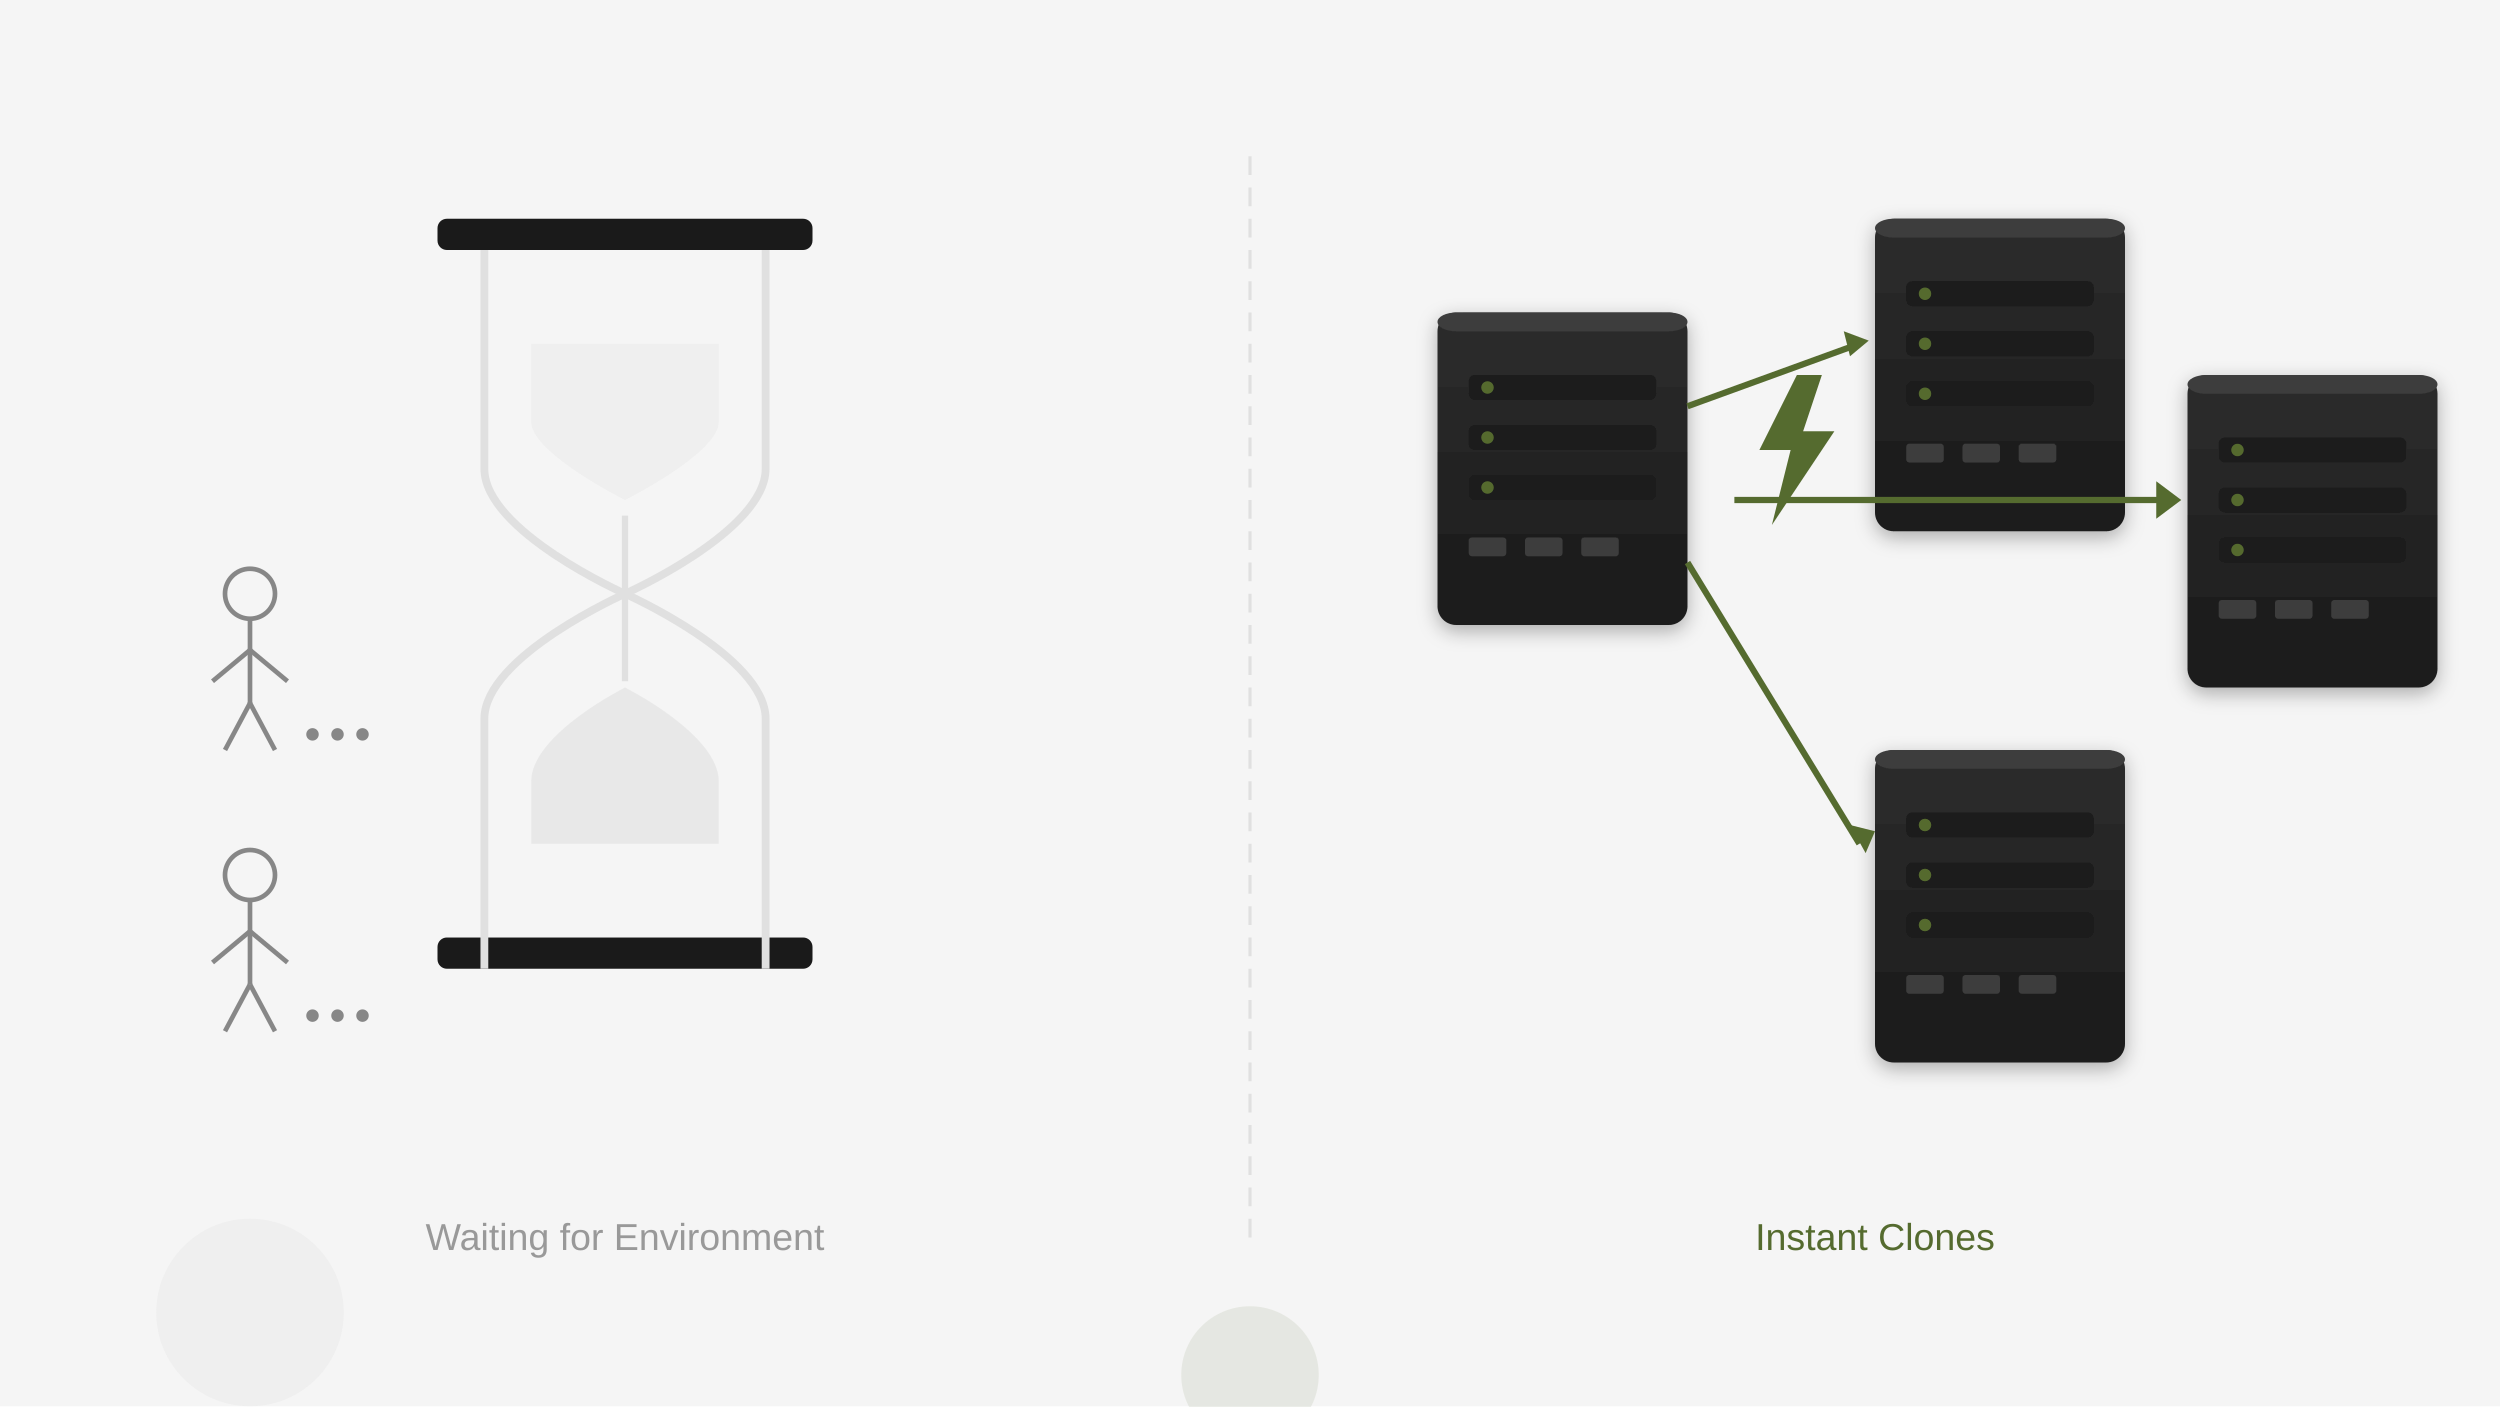
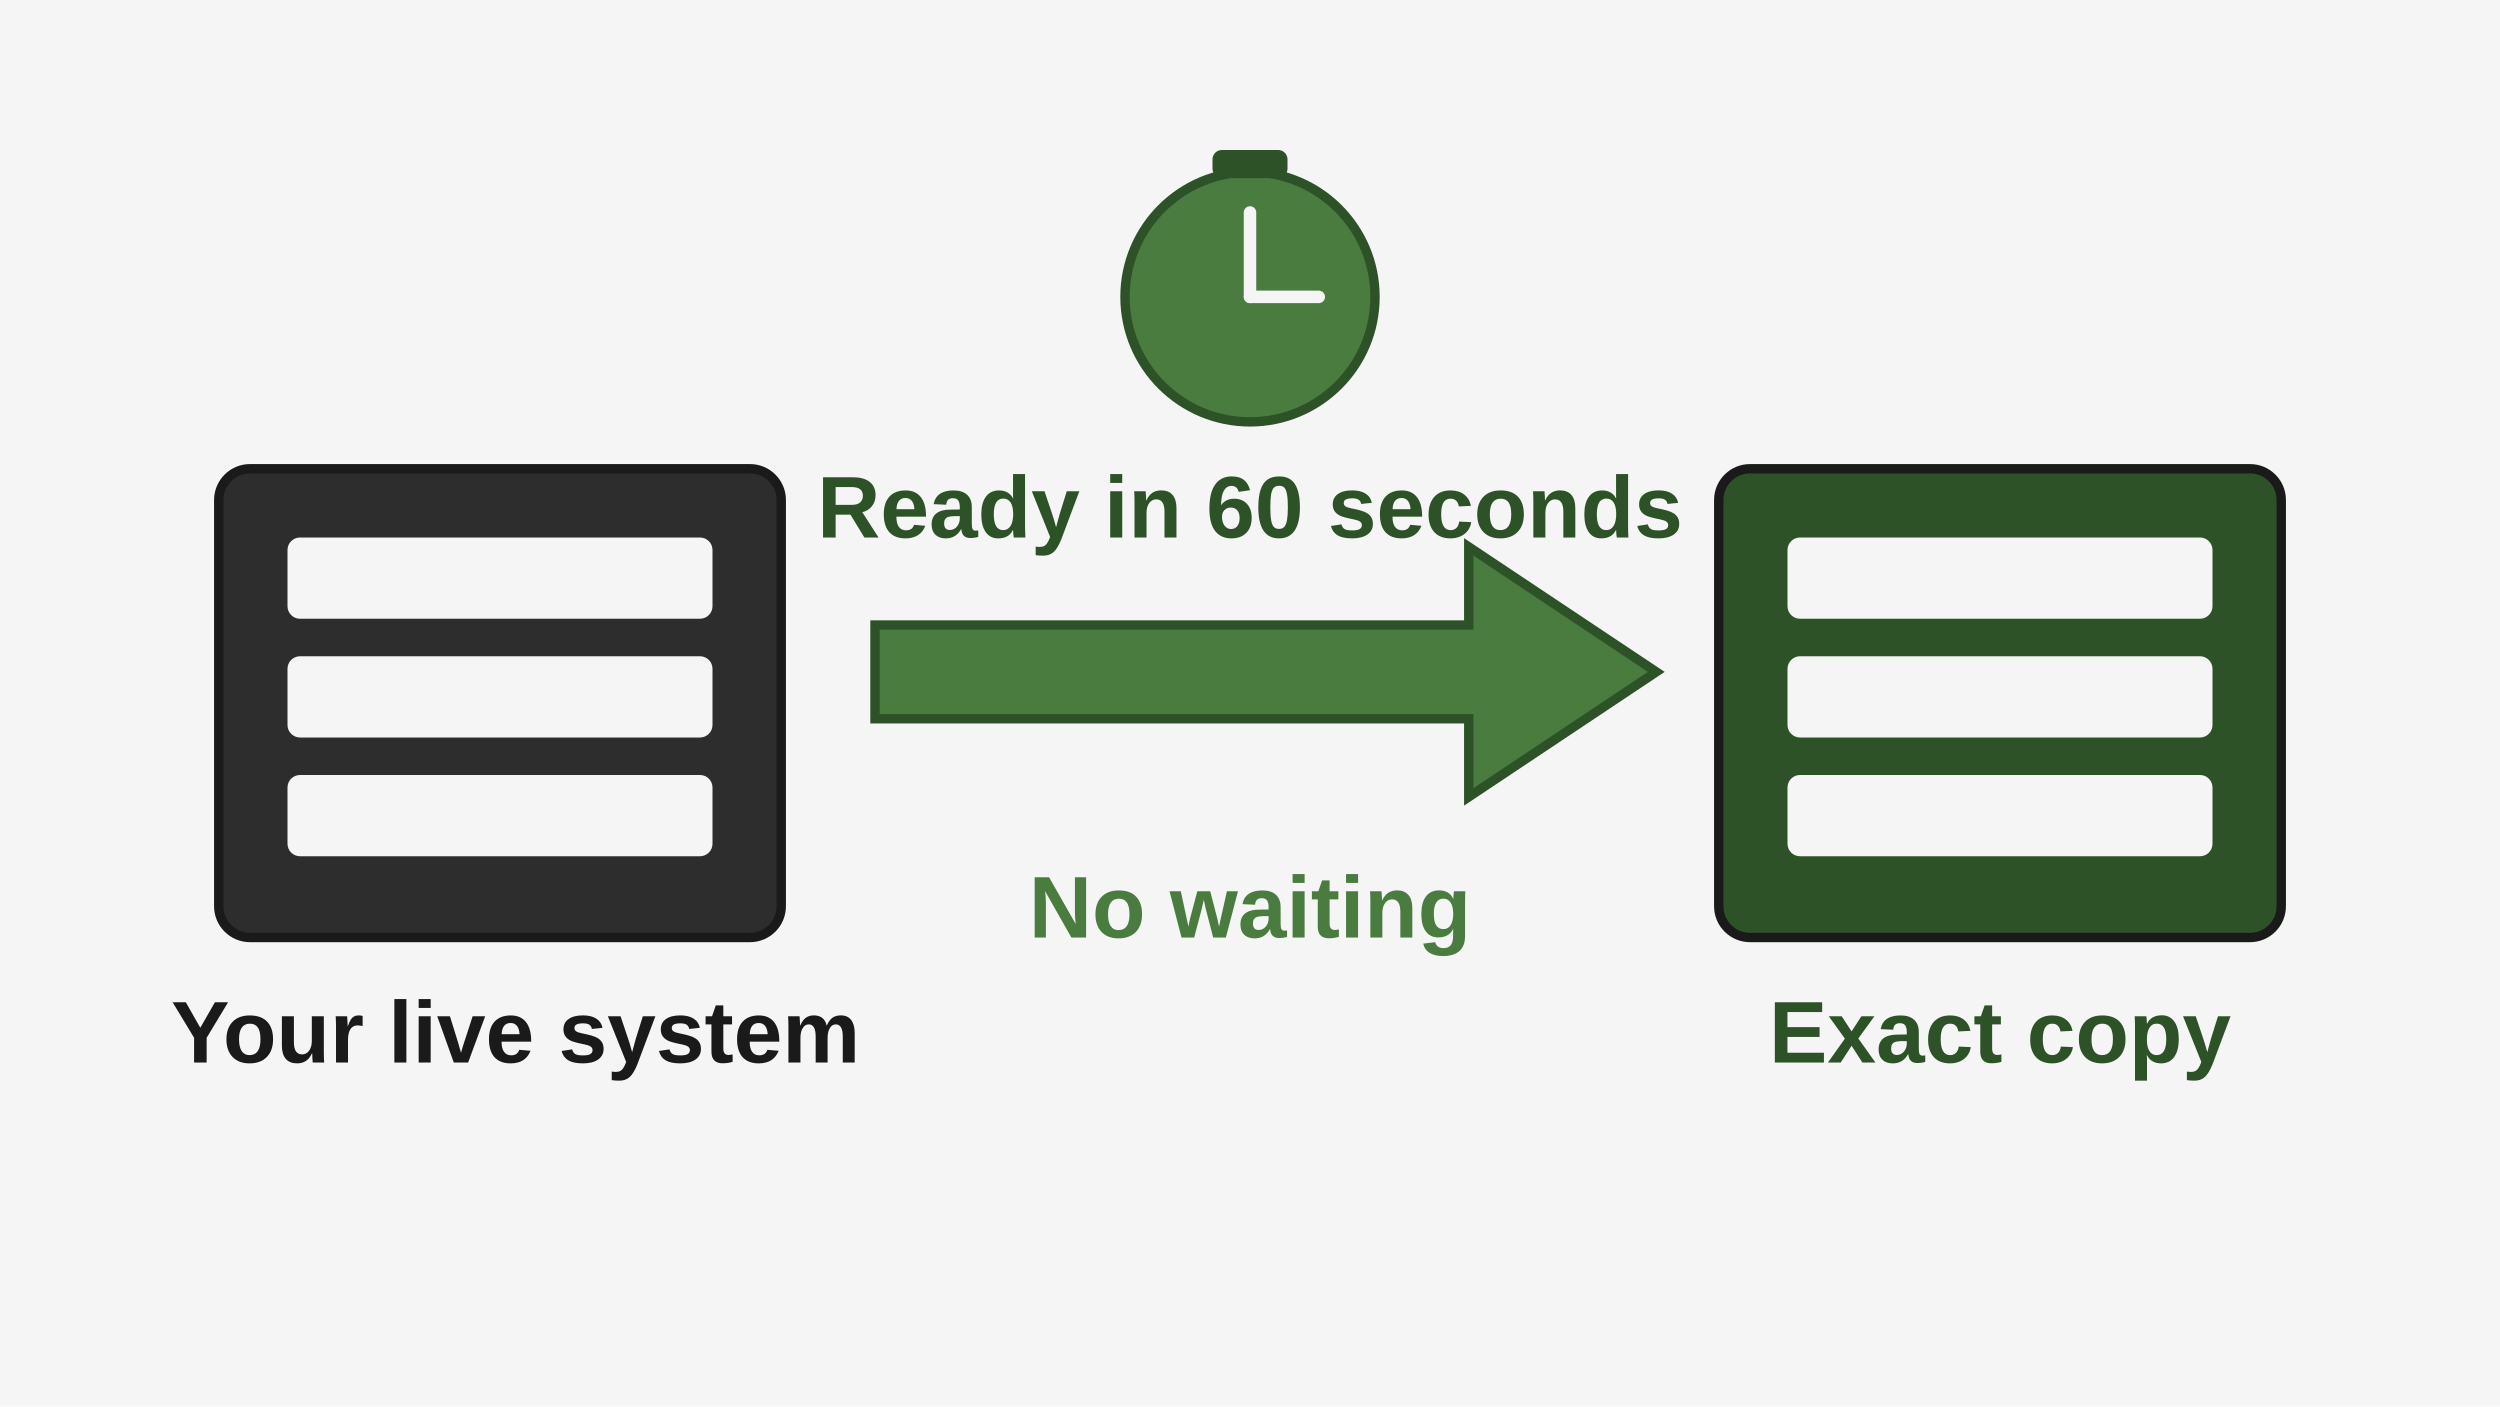
- <svg xmlns="http://www.w3.org/2000/svg" viewBox="0 0 800 450" width="800" height="450">
-   <defs>
-     <linearGradient id="serverGrad" x1="0%" y1="0%" x2="0%" y2="100%">
-       <stop offset="0%" style="stop-color:#2d2d2d;stop-opacity:1" />
-       <stop offset="100%" style="stop-color:#1a1a1a;stop-opacity:1" />
-     </linearGradient>
-     <filter id="shadow" x="-20%" y="-20%" width="140%" height="140%">
-       <feDropShadow dx="0" dy="2" stdDeviation="3" flood-color="#000" flood-opacity="0.3" />
-     </filter>
-   </defs>
-   <rect width="800" height="450" fill="#f5f5f5" />
-   <line x1="400" y1="50" x2="400" y2="400" stroke="#e0e0e0" stroke-width="1" stroke-dasharray="6,4" />
-   <g transform="translate(140, 70)">
-     <rect x="0" y="0" width="120" height="10" rx="3" fill="#1a1a1a" />
-     <rect x="0" y="230" width="120" height="10" rx="3" fill="#1a1a1a" />
-     <path d="M15 10 L15 80 C15 100 60 120 60 120 C60 120 105 100 105 80 L105 10" fill="none" stroke="#e0e0e0" stroke-width="2.5" />
-     <path d="M15 240 L15 160 C15 140 60 120 60 120 C60 120 105 140 105 160 L105 240" fill="none" stroke="#e0e0e0" stroke-width="2.5" />
-     <path d="M30 40 L30 65 C30 75 60 90 60 90 C60 90 90 75 90 65 L90 40 Z" fill="#e0e0e0" opacity="0.3" />
-     <path d="M30 200 L30 180 C30 165 60 150 60 150 C60 150 90 165 90 180 L90 200 Z" fill="#e0e0e0" opacity="0.6" />
-     <line x1="60" y1="95" x2="60" y2="148" stroke="#e0e0e0" stroke-width="2" />
+ <svg xmlns="http://www.w3.org/2000/svg" width="800" height="450" viewBox="0 0 800 450" role="img" aria-label="A dark live system is copied by a green arrow into an identical green exact copy, ready in 60 seconds with no waiting.">
+   <rect x="0" y="0" width="800" height="450" fill="#f5f5f5" />
+   <g>
+     <rect x="70" y="150" width="180" height="150" rx="10" fill="#2d2d2d" stroke="#1a1a1a" stroke-width="3" />
+     <rect x="92" y="172" width="136" height="26" rx="4" fill="#f5f5f5" />
+     <rect x="92" y="210" width="136" height="26" rx="4" fill="#f5f5f5" />
+     <rect x="92" y="248" width="136" height="26" rx="4" fill="#f5f5f5" />
  </g>
-   <g transform="translate(60, 180)" opacity="0.5">
-     <circle cx="20" cy="10" r="8" fill="none" stroke="#1a1a1a" stroke-width="1.5" />
-     <line x1="20" y1="18" x2="20" y2="45" stroke="#1a1a1a" stroke-width="1.5" />
-     <line x1="20" y1="28" x2="8" y2="38" stroke="#1a1a1a" stroke-width="1.5" />
-     <line x1="20" y1="28" x2="32" y2="38" stroke="#1a1a1a" stroke-width="1.5" />
-     <line x1="20" y1="45" x2="12" y2="60" stroke="#1a1a1a" stroke-width="1.5" />
-     <line x1="20" y1="45" x2="28" y2="60" stroke="#1a1a1a" stroke-width="1.5" />
-     <circle cx="40" cy="55" r="2" fill="#1a1a1a" />
-     <circle cx="48" cy="55" r="2" fill="#1a1a1a" />
-     <circle cx="56" cy="55" r="2" fill="#1a1a1a" />
+   <text x="165" y="340" text-anchor="middle" font-family="Arial, 'Helvetica Neue', sans-serif" font-size="28" font-weight="bold" fill="#1a1a1a">Your live system</text>
+   <g>
+     <path d="M 280 200 L 470 200 L 470 175 L 530 215 L 470 255 L 470 230 L 280 230 Z" fill="#4a7c3f" stroke="#2d5227" stroke-width="3" />
  </g>
-   <g transform="translate(60, 270)" opacity="0.5">
-     <circle cx="20" cy="10" r="8" fill="none" stroke="#1a1a1a" stroke-width="1.5" />
-     <line x1="20" y1="18" x2="20" y2="45" stroke="#1a1a1a" stroke-width="1.5" />
-     <line x1="20" y1="28" x2="8" y2="38" stroke="#1a1a1a" stroke-width="1.5" />
-     <line x1="20" y1="28" x2="32" y2="38" stroke="#1a1a1a" stroke-width="1.5" />
-     <line x1="20" y1="45" x2="12" y2="60" stroke="#1a1a1a" stroke-width="1.5" />
-     <line x1="20" y1="45" x2="28" y2="60" stroke="#1a1a1a" stroke-width="1.5" />
-     <circle cx="40" cy="55" r="2" fill="#1a1a1a" />
-     <circle cx="48" cy="55" r="2" fill="#1a1a1a" />
-     <circle cx="56" cy="55" r="2" fill="#1a1a1a" />
+   <g>
+     <circle cx="400" cy="95" r="40" fill="#4a7c3f" stroke="#2d5227" stroke-width="3" />
+     <rect x="388" y="48" width="24" height="9" rx="3" fill="#2d5227" />
+     <line x1="400" y1="95" x2="400" y2="68" stroke="#f5f5f5" stroke-width="4" stroke-linecap="round" />
+     <line x1="400" y1="95" x2="422" y2="95" stroke="#f5f5f5" stroke-width="4" stroke-linecap="round" />
  </g>
-   <text x="200" y="400" text-anchor="middle" font-family="Arial, sans-serif" font-size="12" fill="#999999">Waiting for Environment</text>
-   <g transform="translate(460, 100)" filter="url(#shadow)">
-     <rect width="80" height="100" rx="6" fill="url(#serverGrad)" />
-     <rect x="0" y="0" width="80" height="6" rx="6" fill="#3d3d3d" />
-     <rect x="10" y="20" width="60" height="8" rx="2" fill="#1a1a1a" />
-     <rect x="10" y="36" width="60" height="8" rx="2" fill="#1a1a1a" />
-     <rect x="10" y="52" width="60" height="8" rx="2" fill="#1a1a1a" />
-     <circle cx="16" cy="24" r="2" fill="#556b2f" />
-     <circle cx="16" cy="40" r="2" fill="#556b2f" />
-     <circle cx="16" cy="56" r="2" fill="#556b2f" />
-     <rect x="10" y="72" width="12" height="6" rx="1" fill="#3d3d3d" />
-     <rect x="28" y="72" width="12" height="6" rx="1" fill="#3d3d3d" />
-     <rect x="46" y="72" width="12" height="6" rx="1" fill="#3d3d3d" />
+   <text x="400" y="172" text-anchor="middle" font-family="Arial, 'Helvetica Neue', sans-serif" font-size="28" font-weight="bold" fill="#2d5227">Ready in 60 seconds</text>
+   <text x="400" y="300" text-anchor="middle" font-family="Arial, 'Helvetica Neue', sans-serif" font-size="28" font-weight="bold" fill="#4a7c3f">No waiting</text>
+   <g>
+     <rect x="550" y="150" width="180" height="150" rx="10" fill="#2d5227" stroke="#1a1a1a" stroke-width="3" />
+     <rect x="572" y="172" width="136" height="26" rx="4" fill="#f5f5f5" />
+     <rect x="572" y="210" width="136" height="26" rx="4" fill="#f5f5f5" />
+     <rect x="572" y="248" width="136" height="26" rx="4" fill="#f5f5f5" />
  </g>
-   <g transform="translate(555, 120)">
-     <polygon points="20,0 8,24 18,24 12,48 32,18 22,18 28,0" fill="#556b2f" />
-   </g>
-   <g transform="translate(600, 70)" filter="url(#shadow)">
-     <rect width="80" height="100" rx="6" fill="url(#serverGrad)" />
-     <rect x="0" y="0" width="80" height="6" rx="6" fill="#3d3d3d" />
-     <rect x="10" y="20" width="60" height="8" rx="2" fill="#1a1a1a" />
-     <rect x="10" y="36" width="60" height="8" rx="2" fill="#1a1a1a" />
-     <rect x="10" y="52" width="60" height="8" rx="2" fill="#1a1a1a" />
-     <circle cx="16" cy="24" r="2" fill="#556b2f" />
-     <circle cx="16" cy="40" r="2" fill="#556b2f" />
-     <circle cx="16" cy="56" r="2" fill="#556b2f" />
-     <rect x="10" y="72" width="12" height="6" rx="1" fill="#3d3d3d" />
-     <rect x="28" y="72" width="12" height="6" rx="1" fill="#3d3d3d" />
-     <rect x="46" y="72" width="12" height="6" rx="1" fill="#3d3d3d" />
-   </g>
-   <g transform="translate(700, 120)" filter="url(#shadow)">
-     <rect width="80" height="100" rx="6" fill="url(#serverGrad)" />
-     <rect x="0" y="0" width="80" height="6" rx="6" fill="#3d3d3d" />
-     <rect x="10" y="20" width="60" height="8" rx="2" fill="#1a1a1a" />
-     <rect x="10" y="36" width="60" height="8" rx="2" fill="#1a1a1a" />
-     <rect x="10" y="52" width="60" height="8" rx="2" fill="#1a1a1a" />
-     <circle cx="16" cy="24" r="2" fill="#556b2f" />
-     <circle cx="16" cy="40" r="2" fill="#556b2f" />
-     <circle cx="16" cy="56" r="2" fill="#556b2f" />
-     <rect x="10" y="72" width="12" height="6" rx="1" fill="#3d3d3d" />
-     <rect x="28" y="72" width="12" height="6" rx="1" fill="#3d3d3d" />
-     <rect x="46" y="72" width="12" height="6" rx="1" fill="#3d3d3d" />
-   </g>
-   <line x1="540" y1="130" x2="595" y2="110" stroke="#556b2f" stroke-width="2" />
-   <polygon points="598,109 590,106 592,114" fill="#556b2f" />
-   <line x1="555" y1="160" x2="695" y2="160" stroke="#556b2f" stroke-width="2" />
-   <polygon points="698,160 690,154 690,166" fill="#556b2f" />
-   <g transform="translate(600, 240)" filter="url(#shadow)">
-     <rect width="80" height="100" rx="6" fill="url(#serverGrad)" />
-     <rect x="0" y="0" width="80" height="6" rx="6" fill="#3d3d3d" />
-     <rect x="10" y="20" width="60" height="8" rx="2" fill="#1a1a1a" />
-     <rect x="10" y="36" width="60" height="8" rx="2" fill="#1a1a1a" />
-     <rect x="10" y="52" width="60" height="8" rx="2" fill="#1a1a1a" />
-     <circle cx="16" cy="24" r="2" fill="#556b2f" />
-     <circle cx="16" cy="40" r="2" fill="#556b2f" />
-     <circle cx="16" cy="56" r="2" fill="#556b2f" />
-     <rect x="10" y="72" width="12" height="6" rx="1" fill="#3d3d3d" />
-     <rect x="28" y="72" width="12" height="6" rx="1" fill="#3d3d3d" />
-     <rect x="46" y="72" width="12" height="6" rx="1" fill="#3d3d3d" />
-   </g>
-   <line x1="540" y1="180" x2="595" y2="270" stroke="#556b2f" stroke-width="2" />
-   <polygon points="597,273 592,264 600,266" fill="#556b2f" />
-   <text x="600" y="400" text-anchor="middle" font-family="Arial, sans-serif" font-size="12" fill="#556b2f">Instant Clones</text>
-   <circle cx="80" cy="420" r="30" fill="#e0e0e0" opacity="0.3" />
-   <circle cx="400" cy="440" r="22" fill="#556b2f" opacity="0.1" />
+   <text x="640" y="340" text-anchor="middle" font-family="Arial, 'Helvetica Neue', sans-serif" font-size="28" font-weight="bold" fill="#2d5227">Exact copy</text>
</svg>
